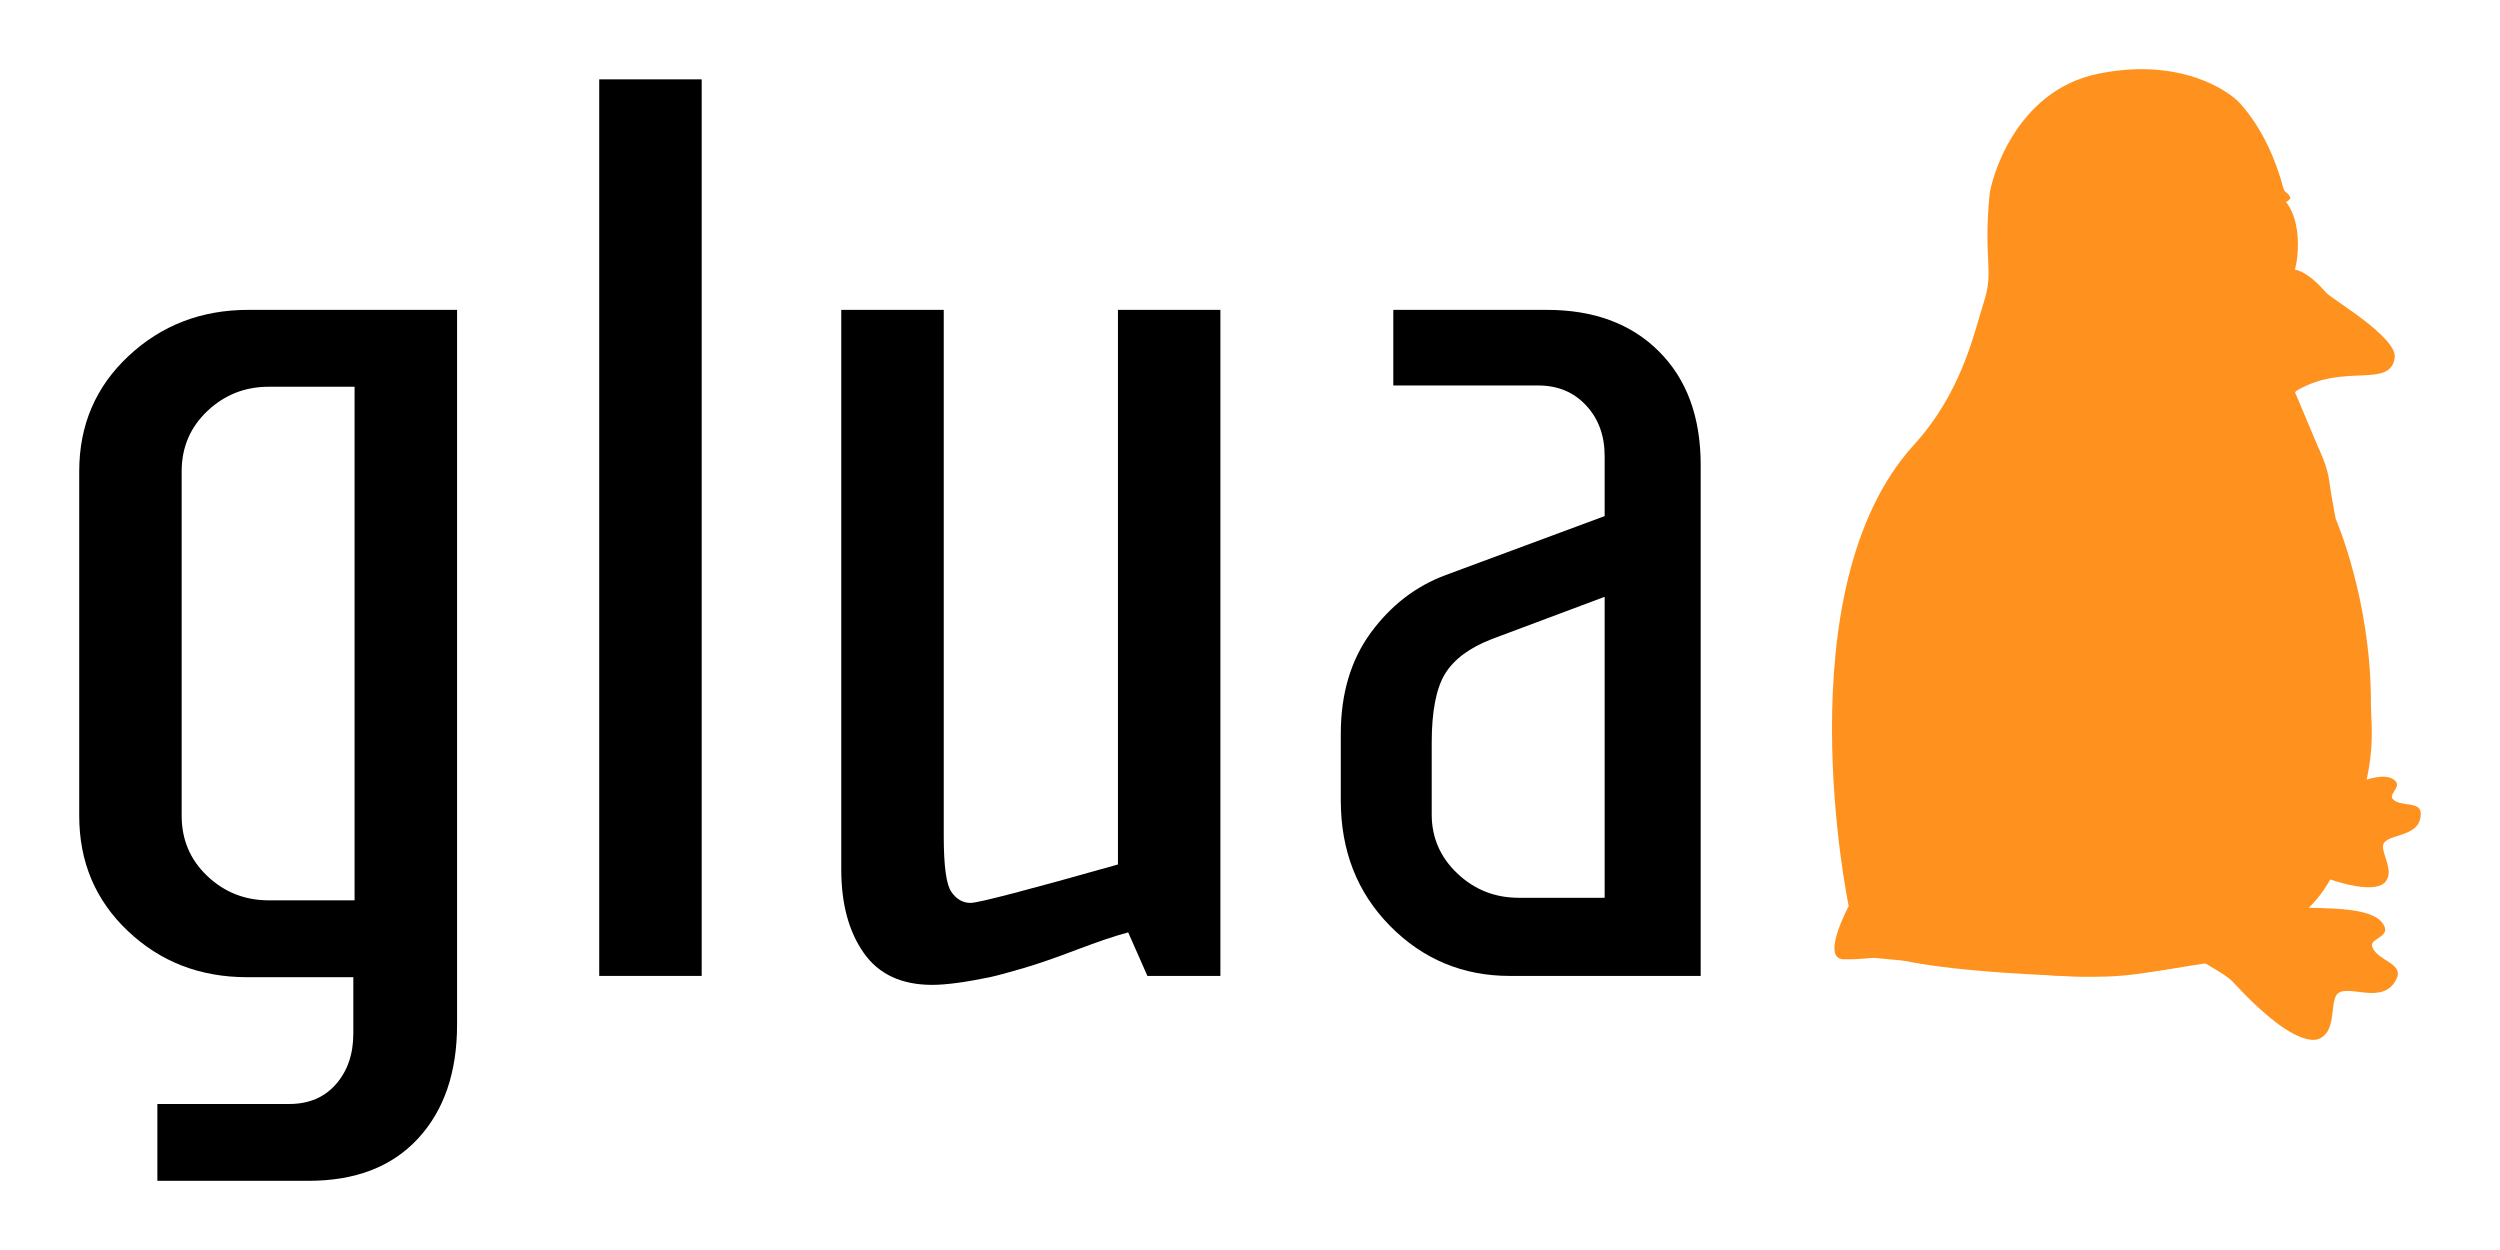
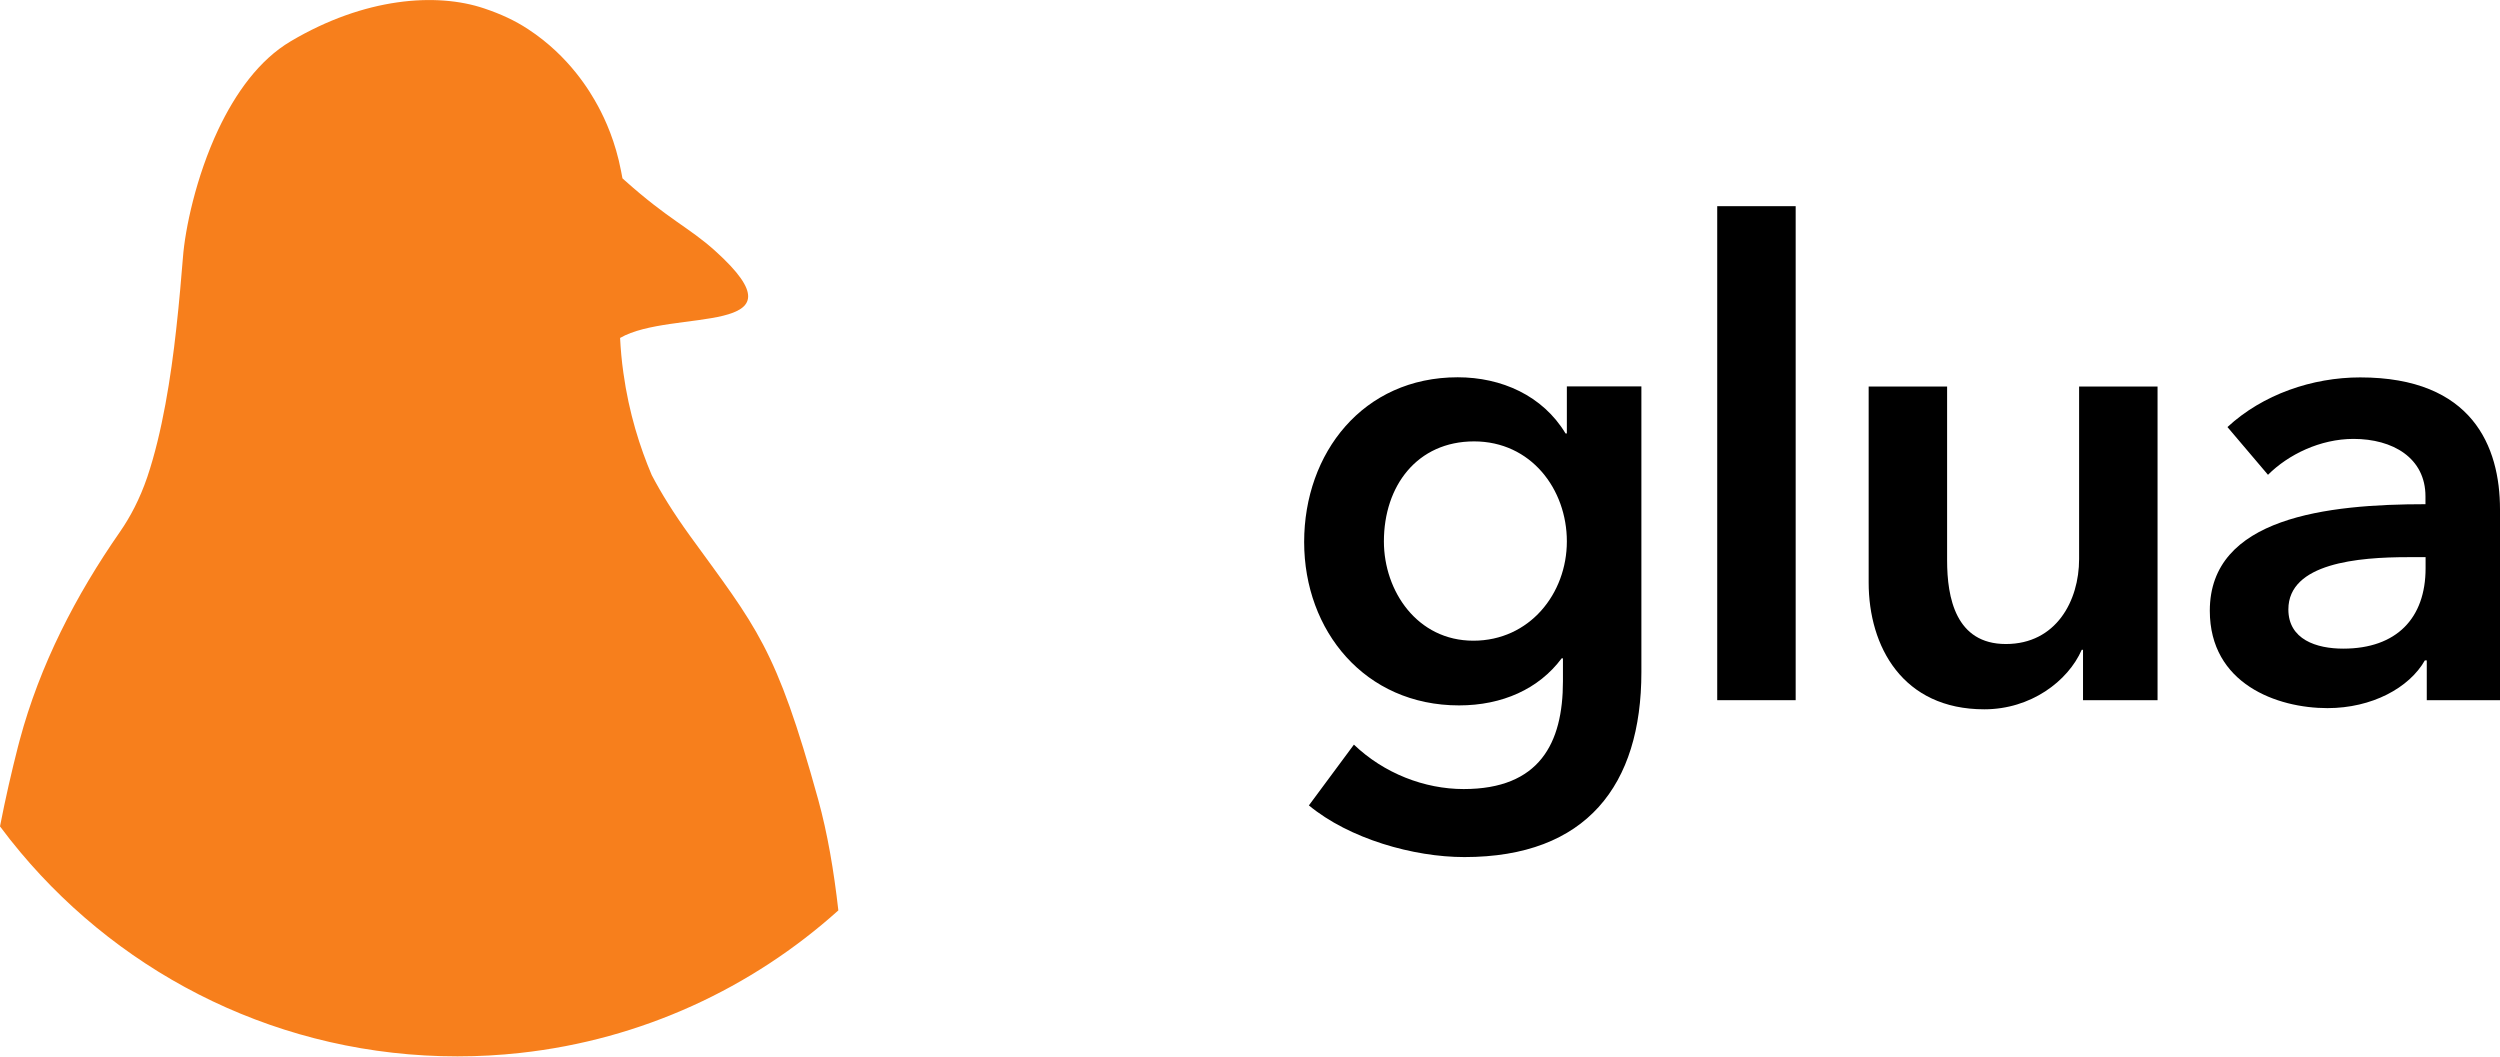
- <svg xmlns="http://www.w3.org/2000/svg" width="160" height="80" id="svg4046" version="1.1">
-   <defs id="defs4048" />
-   <g id="layer1" transform="translate(0,-972.3622)">
-     <g transform="matrix(1.25,0,0,-1.25,91.6296,1019.903)" id="g4576">
-       <path id="path166" style="fill:#ff921e;fill-opacity:1;fill-rule:nonzero;stroke:none" d="m 0,0 c 0,5.24 -1.803,9.374 -1.803,9.374 0,0 -0.261,1.356 -0.327,1.919 -0.095,0.79 -0.558,1.718 -0.558,1.718 l -1.166,2.769 c 0,0 -0.098,0.067 0.096,0.182 2.413,1.391 4.717,0.076 4.975,1.638 0.179,1.055 -3.228,3.021 -3.523,3.364 -0.978,1.141 -1.587,1.167 -1.587,1.167 0,0 0.21,0.668 0.142,1.678 -0.091,1.31 -0.643,1.847 -0.643,1.817 0,-0.099 0.307,0.107 0.265,0.202 -0.125,0.279 -0.287,0.235 -0.345,0.448 -0.389,1.456 -1.06,3.057 -2.214,4.357 -0.563,0.632 -3.06,2.393 -7.285,1.527 -4.285,-0.88 -5.487,-5.485 -5.556,-6.213 -0.316,-3.384 0.238,-3.852 -0.285,-5.47 -0.496,-1.522 -1.1,-4.591 -3.58,-7.312 -6.738,-7.397 -3.343,-23.618 -3.343,-23.618 0,0 -1.446,-2.698 -0.27,-2.724 0.997,-0.022 1.344,0.093 1.663,0.063 9.4,-0.86 9.185,-1.101 12.397,-0.865 2.292,0.166 4.696,0.617 6.672,1.508 2.462,1.112 3.684,2.093 4.606,4.211 C 0.476,-3.337 0,-1.589 0,0" transform="translate(48.0869,2.095704)" />
-       <path id="path170" style="fill:#ff921e;fill-opacity:1;fill-rule:nonzero;stroke:none" d="m 0,0 c -0.458,-0.642 -10.781,4.132 -14.444,3.188 -2.042,-0.525 -11.079,-6.427 -6.777,-9.725 0.226,-0.171 2.448,-0.832 9.615,-1.078 2.655,-0.093 2.903,0.071 7.951,0.861 1.004,0.158 6.514,6.356 7.069,9.85 L 0,0 z" transform="translate(44.5127,-4.336896)" />
-       <path id="path174" style="fill:#ff921e;fill-opacity:1;fill-rule:nonzero;stroke:none" d="m 0,0 c 0.597,-0.751 -0.65,-0.785 -0.506,-1.231 0.227,-0.72 1.61,-0.845 1.262,-1.623 -0.68,-1.525 -2.676,-0.143 -3.105,-0.89 -0.284,-0.489 -0.037,-1.722 -0.755,-2.149 -0.088,-0.052 -1.068,-0.905 -4.54,2.858 -0.823,0.893 -5.086,2.323 -3.934,4.457 0.322,0.599 1.034,0.873 1.887,0.783 C -7.799,2.004 -7.188,1.551 -4.906,0.853 -4.106,0.607 -0.798,1.001 0,0" transform="translate(48.6562,-9.197296)" />
-       <path id="path178" style="fill:#ff921e;fill-opacity:1;fill-rule:nonzero;stroke:none" d="m 0,0 c 0.674,-0.342 -0.21,-0.772 0.041,-1.048 0.397,-0.438 1.428,-0.076 1.435,-0.747 0.01,-1.311 -1.869,-0.976 -1.934,-1.652 -0.04,-0.445 0.539,-1.243 0.164,-1.783 -0.045,-0.069 -0.465,-0.999 -4.181,0.559 -0.881,0.367 -4.399,-0.003 -4.275,1.9 0.035,0.533 0.454,0.964 1.094,1.178 1.42,0.477 2.004,0.351 3.867,0.599 C -3.137,-0.908 -0.898,0.457 0,0" transform="translate(49.164,-1.828096)" />
-       <path id="path182" style="fill:#000000;fill-opacity:1;fill-rule:nonzero;stroke:none" d="m 0,0 -4.393,0 c -1.223,0 -2.272,-0.417 -3.148,-1.247 -0.875,-0.83 -1.312,-1.858 -1.312,-3.082 l 0,-17.638 c 0,-1.227 0.437,-2.252 1.312,-3.084 0.876,-0.83 1.925,-1.245 3.148,-1.245 L 0,-26.296 0,0 z m 5.248,3.936 0,-36.593 c 0,-2.447 -0.667,-4.394 -2,-5.836 -1.335,-1.444 -3.203,-2.164 -5.606,-2.164 l -7.739,0 0,3.934 6.753,0 c 1.007,0 1.804,0.34 2.393,1.016 0.592,0.679 0.887,1.541 0.887,2.593 l 0,2.883 -5.442,0 c -2.405,0 -4.438,0.788 -6.099,2.362 -1.663,1.573 -2.493,3.54 -2.493,5.902 l 0,17.638 c 0,2.362 0.841,4.329 2.524,5.902 1.683,1.574 3.727,2.363 6.133,2.363 l 10.689,0 z" transform="translate(-55.1494,18.2314)" />
-       <path id="path184" style="fill:#000000;fill-opacity:1;fill-rule:nonzero;stroke:none" d="m 94.495,356.954 5.246,0 0,-45.904 -5.246,0 0,45.904 z" transform="translate(-137.1182,-322.9844)" />
-       <path id="path188" style="fill:#000000;fill-opacity:1;fill-rule:nonzero;stroke:none" d="M 0,0 -3.737,0 -4.721,2.229 C -5.379,2.057 -6.253,1.76 -7.345,1.345 -8.438,0.929 -9.356,0.612 -10.1,0.393 c -0.743,-0.218 -1.31,-0.372 -1.703,-0.458 -1.268,-0.262 -2.253,-0.393 -2.952,-0.393 -1.574,0 -2.743,0.545 -3.507,1.639 -0.766,1.091 -1.149,2.512 -1.149,4.263 l 0,28.658 5.247,0 0,-26.954 c 0,-1.53 0.13,-2.481 0.393,-2.852 0.262,-0.373 0.589,-0.558 0.984,-0.558 0.392,0 2.906,0.657 7.542,1.968 l 0,28.396 5.245,0 L 0,0 z" transform="translate(-10.8194,-11.9346)" />
-       <path id="path192" style="fill:#000000;fill-opacity:1;fill-rule:nonzero;stroke:none" d="m 0,0 0,-3.671 c 0,-1.18 0.437,-2.187 1.312,-3.017 0.875,-0.831 1.923,-1.246 3.147,-1.246 l 4.395,0 0,15.41 L 3.081,5.313 C 1.944,4.873 1.146,4.284 0.688,3.542 0.23,2.798 0,1.619 0,0 m -1.967,22.167 7.869,0 c 2.403,0 4.317,-0.711 5.737,-2.132 1.422,-1.421 2.132,-3.356 2.132,-5.804 l 0,-26.166 -9.77,0 c -2.405,0 -4.449,0.854 -6.133,2.558 -1.682,1.706 -2.523,3.847 -2.523,6.427 l 0,3.41 c 0,2.055 0.513,3.78 1.539,5.181 1.027,1.398 2.305,2.383 3.838,2.951 l 8.132,3.016 0,3.082 c 0,1.049 -0.32,1.912 -0.954,2.59 -0.631,0.679 -1.452,1.017 -2.457,1.017 l -7.41,0 0,3.87 z" />
-     </g>
-   </g>
+ <svg xmlns="http://www.w3.org/2000/svg" id="Camada_2" data-name="Camada 2" viewBox="0 0 210.98 89.15">
+   <defs>
+     <style>
+       .cls-1 {
+         fill: #f77f1c;
+       }
+     </style>
+   </defs>
+   <path d="M138.52,32.62v24.1c0,9.54-4.63,15.61-14.94,15.61-4.3,0-9.71-1.54-13.12-4.36l3.8-5.13c2.54,2.43,5.96,3.75,9.26,3.75,6.4,0,8.38-3.86,8.38-9.1v-1.93h-.11c-1.93,2.59-5.02,3.97-8.66,3.97-7.94,0-13.07-6.29-13.07-13.79s4.96-13.9,12.96-13.9c3.69,0,7.17,1.54,9.1,4.74h.11v-3.97h6.29ZM116.79,45.69c0,4.19,2.81,8.38,7.55,8.38s7.89-3.97,7.89-8.38-3.03-8.44-7.83-8.44-7.61,3.75-7.61,8.44Z" />
+   <path d="M144.92,17.4h6.62v41.69h-6.62V17.4Z" />
+   <path d="M182.08,59.09h-6.29v-4.25h-.11c-1.16,2.65-4.3,5.02-8.22,5.02-6.89,0-9.76-5.29-9.76-10.7v-16.54h6.62v14.67c0,3.14.72,7.06,4.96,7.06s6.18-3.64,6.18-7.17v-14.56h6.62v26.47Z" />
+   <path d="M204.81,55.73h-.17c-1.32,2.32-4.47,4.03-8.22,4.03-4.25,0-9.93-2.04-9.93-8.22,0-7.89,9.93-8.99,18.2-8.99v-.66c0-3.25-2.76-4.85-6.07-4.85-2.81,0-5.51,1.32-7.22,3.03l-3.42-4.03c2.98-2.76,7.17-4.19,11.2-4.19,9.48,0,11.8,5.85,11.8,11.14v16.1h-6.18v-3.36ZM204.7,47.02h-1.49c-4.19,0-10.09.5-10.09,4.41,0,2.54,2.37,3.31,4.63,3.31,4.52,0,6.95-2.59,6.95-6.78v-.94Z" />
+   <path class="cls-1" d="M69.05,67.48c-3.57-12.91-5.19-14.49-10.85-22.3-1.37-1.9-2.4-3.56-3.2-5.09-.99-2.33-1.92-5.22-2.39-8.62-.15-1.03-.23-2.01-.28-2.95,4.34-2.52,16.17-.02,8-7.37-2.18-1.96-3.91-2.62-7.6-5.92-.09-.08-.16-.14-.2-.18-.04-.21-.08-.42-.12-.63-.47-2.45-1.31-4.3-1.95-5.48-.65-1.19-2.38-4.18-5.91-6.49-1.1-.72-2.29-1.27-3.69-1.74-4.03-1.36-10.09-.92-16.32,2.77-2.68,1.58-4.67,4.4-6.11,7.43-1.9,4.03-2.81,8.43-2.99,10.8-.13,1.55-.3,3.69-.57,6.08-.44,4-1.17,8.7-2.44,12.47-.64,1.88-1.46,3.4-2.29,4.6-3.76,5.4-6.78,11.27-8.48,17.61-.05.19-.1.38-.15.57-.52,2.04-1.04,4.28-1.51,6.7.56.75,1.13,1.48,1.73,2.19,8.82,10.53,22.07,17.22,36.88,17.22,1.78,0,3.55-.1,5.28-.29,10.27-1.12,19.57-5.48,26.86-12.03-.38-3.36-.92-6.52-1.7-9.35Z" />
</svg>
